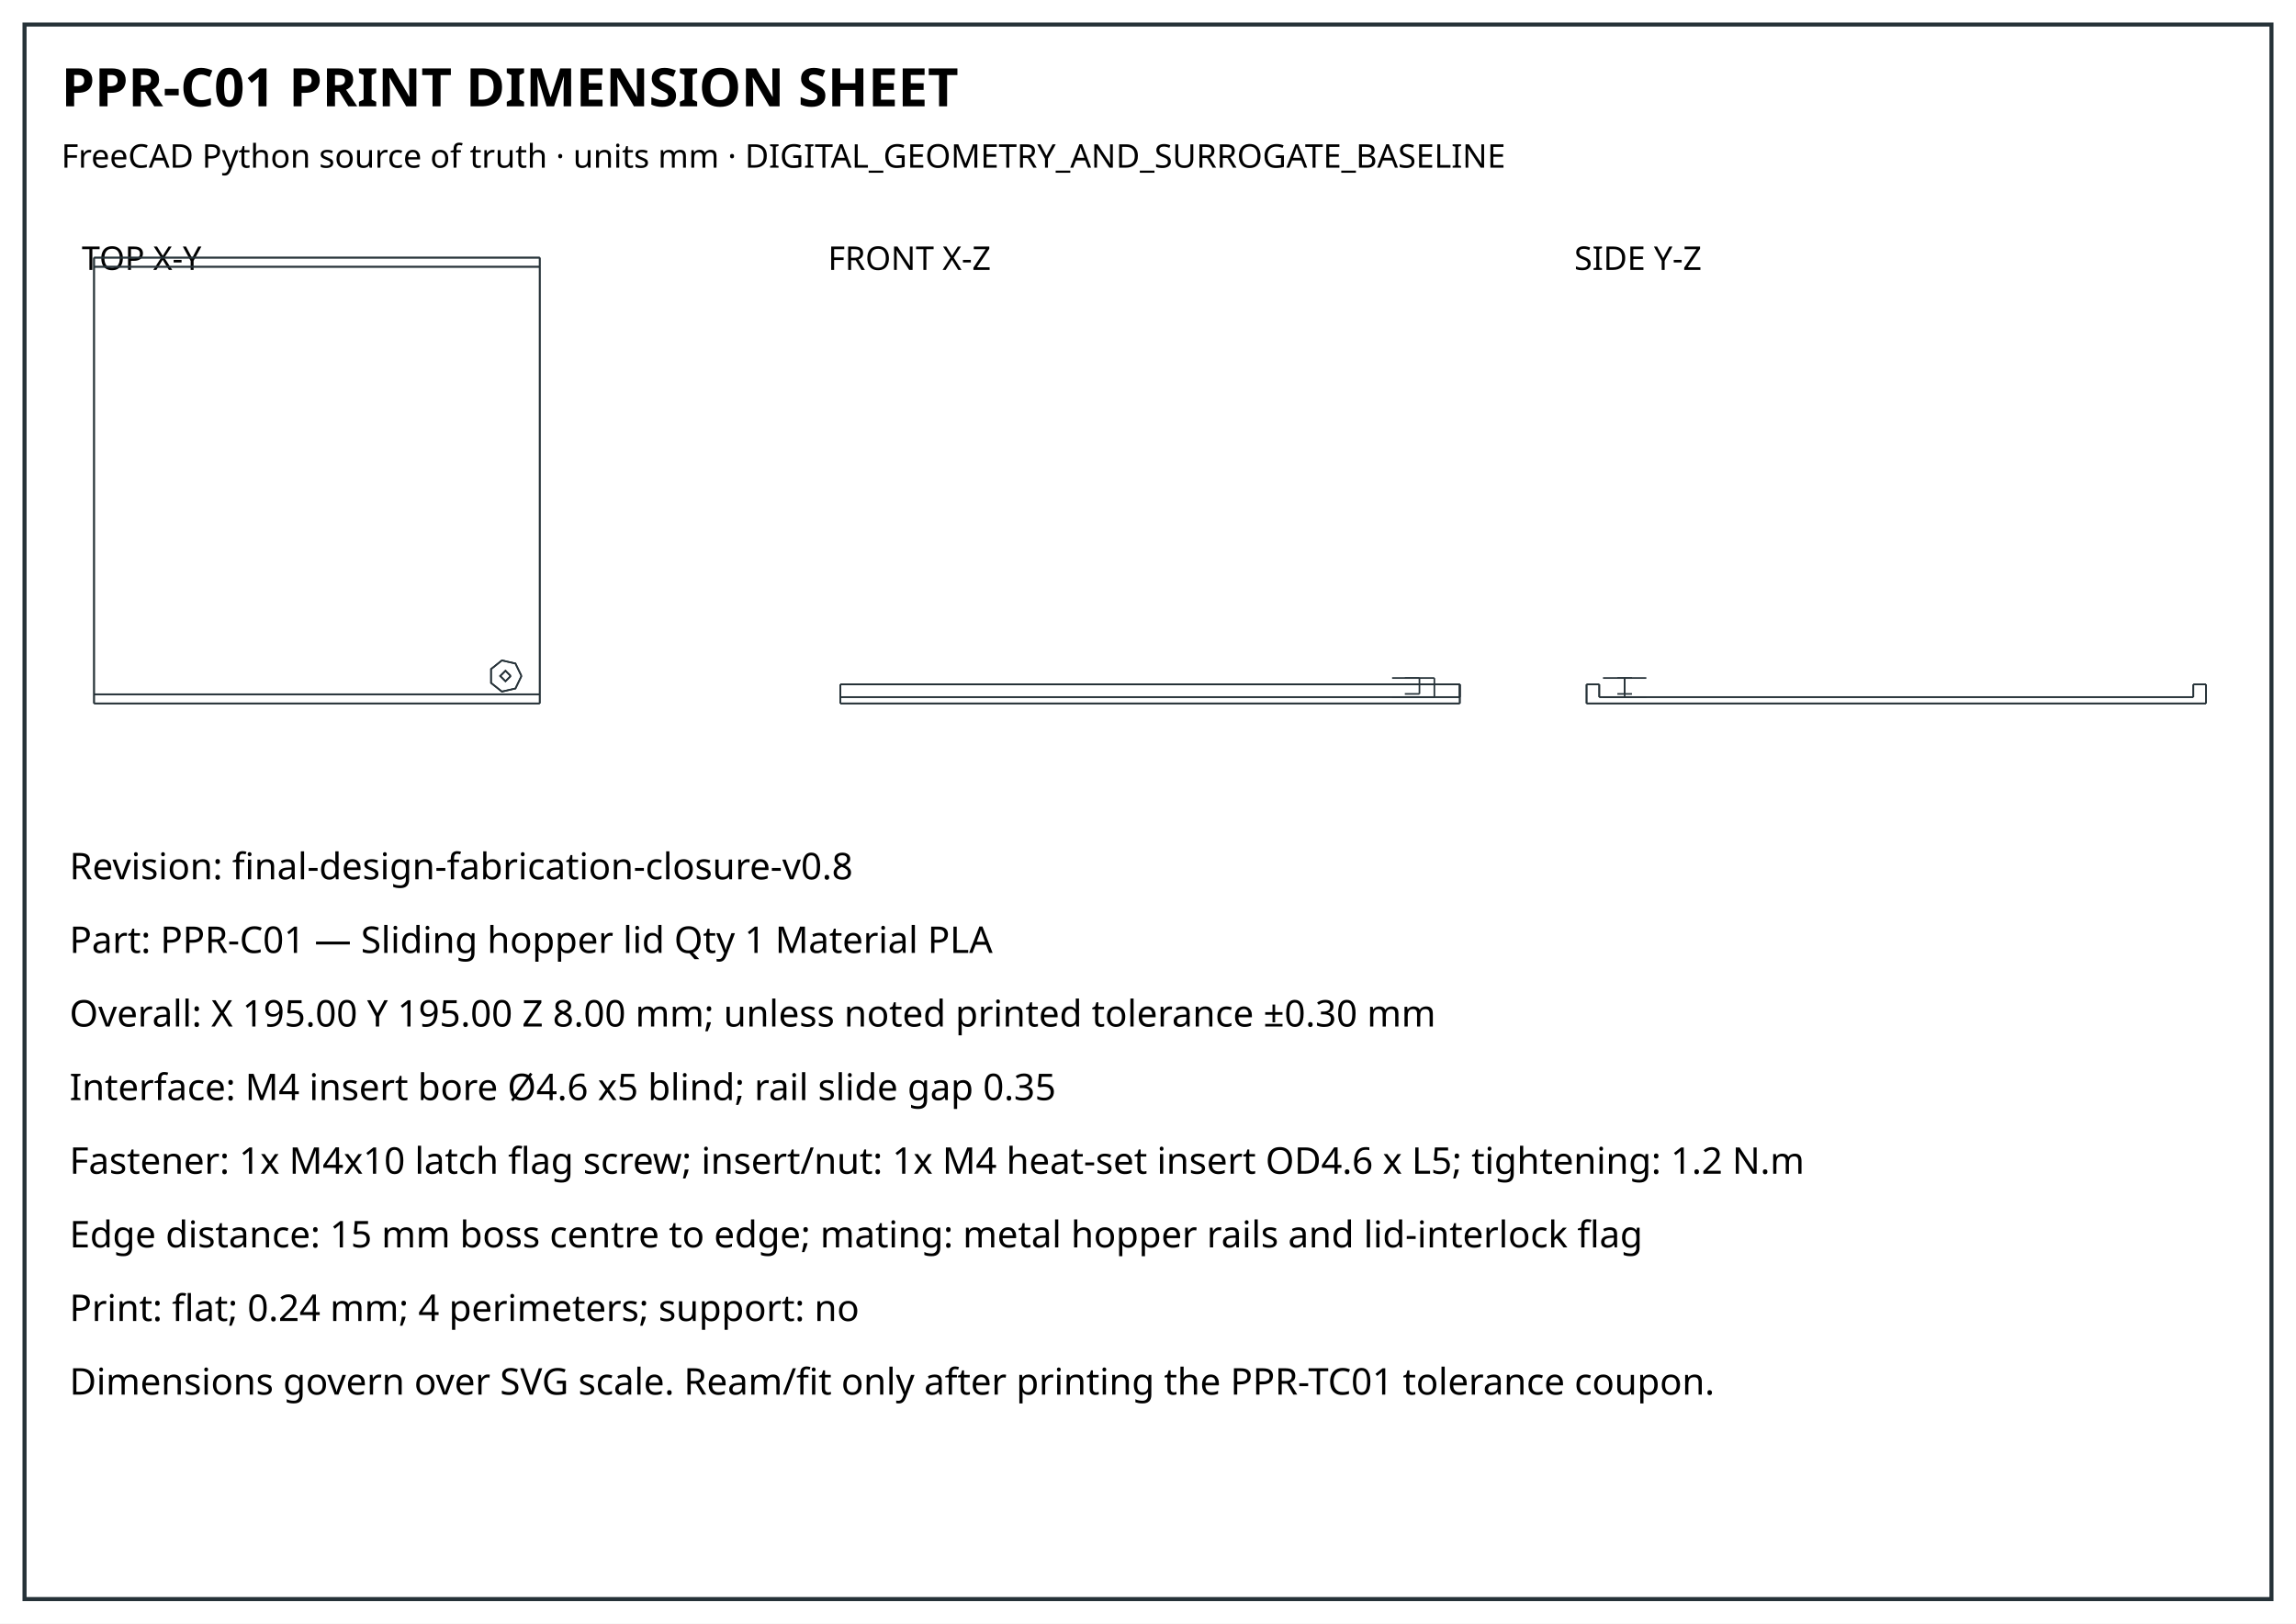
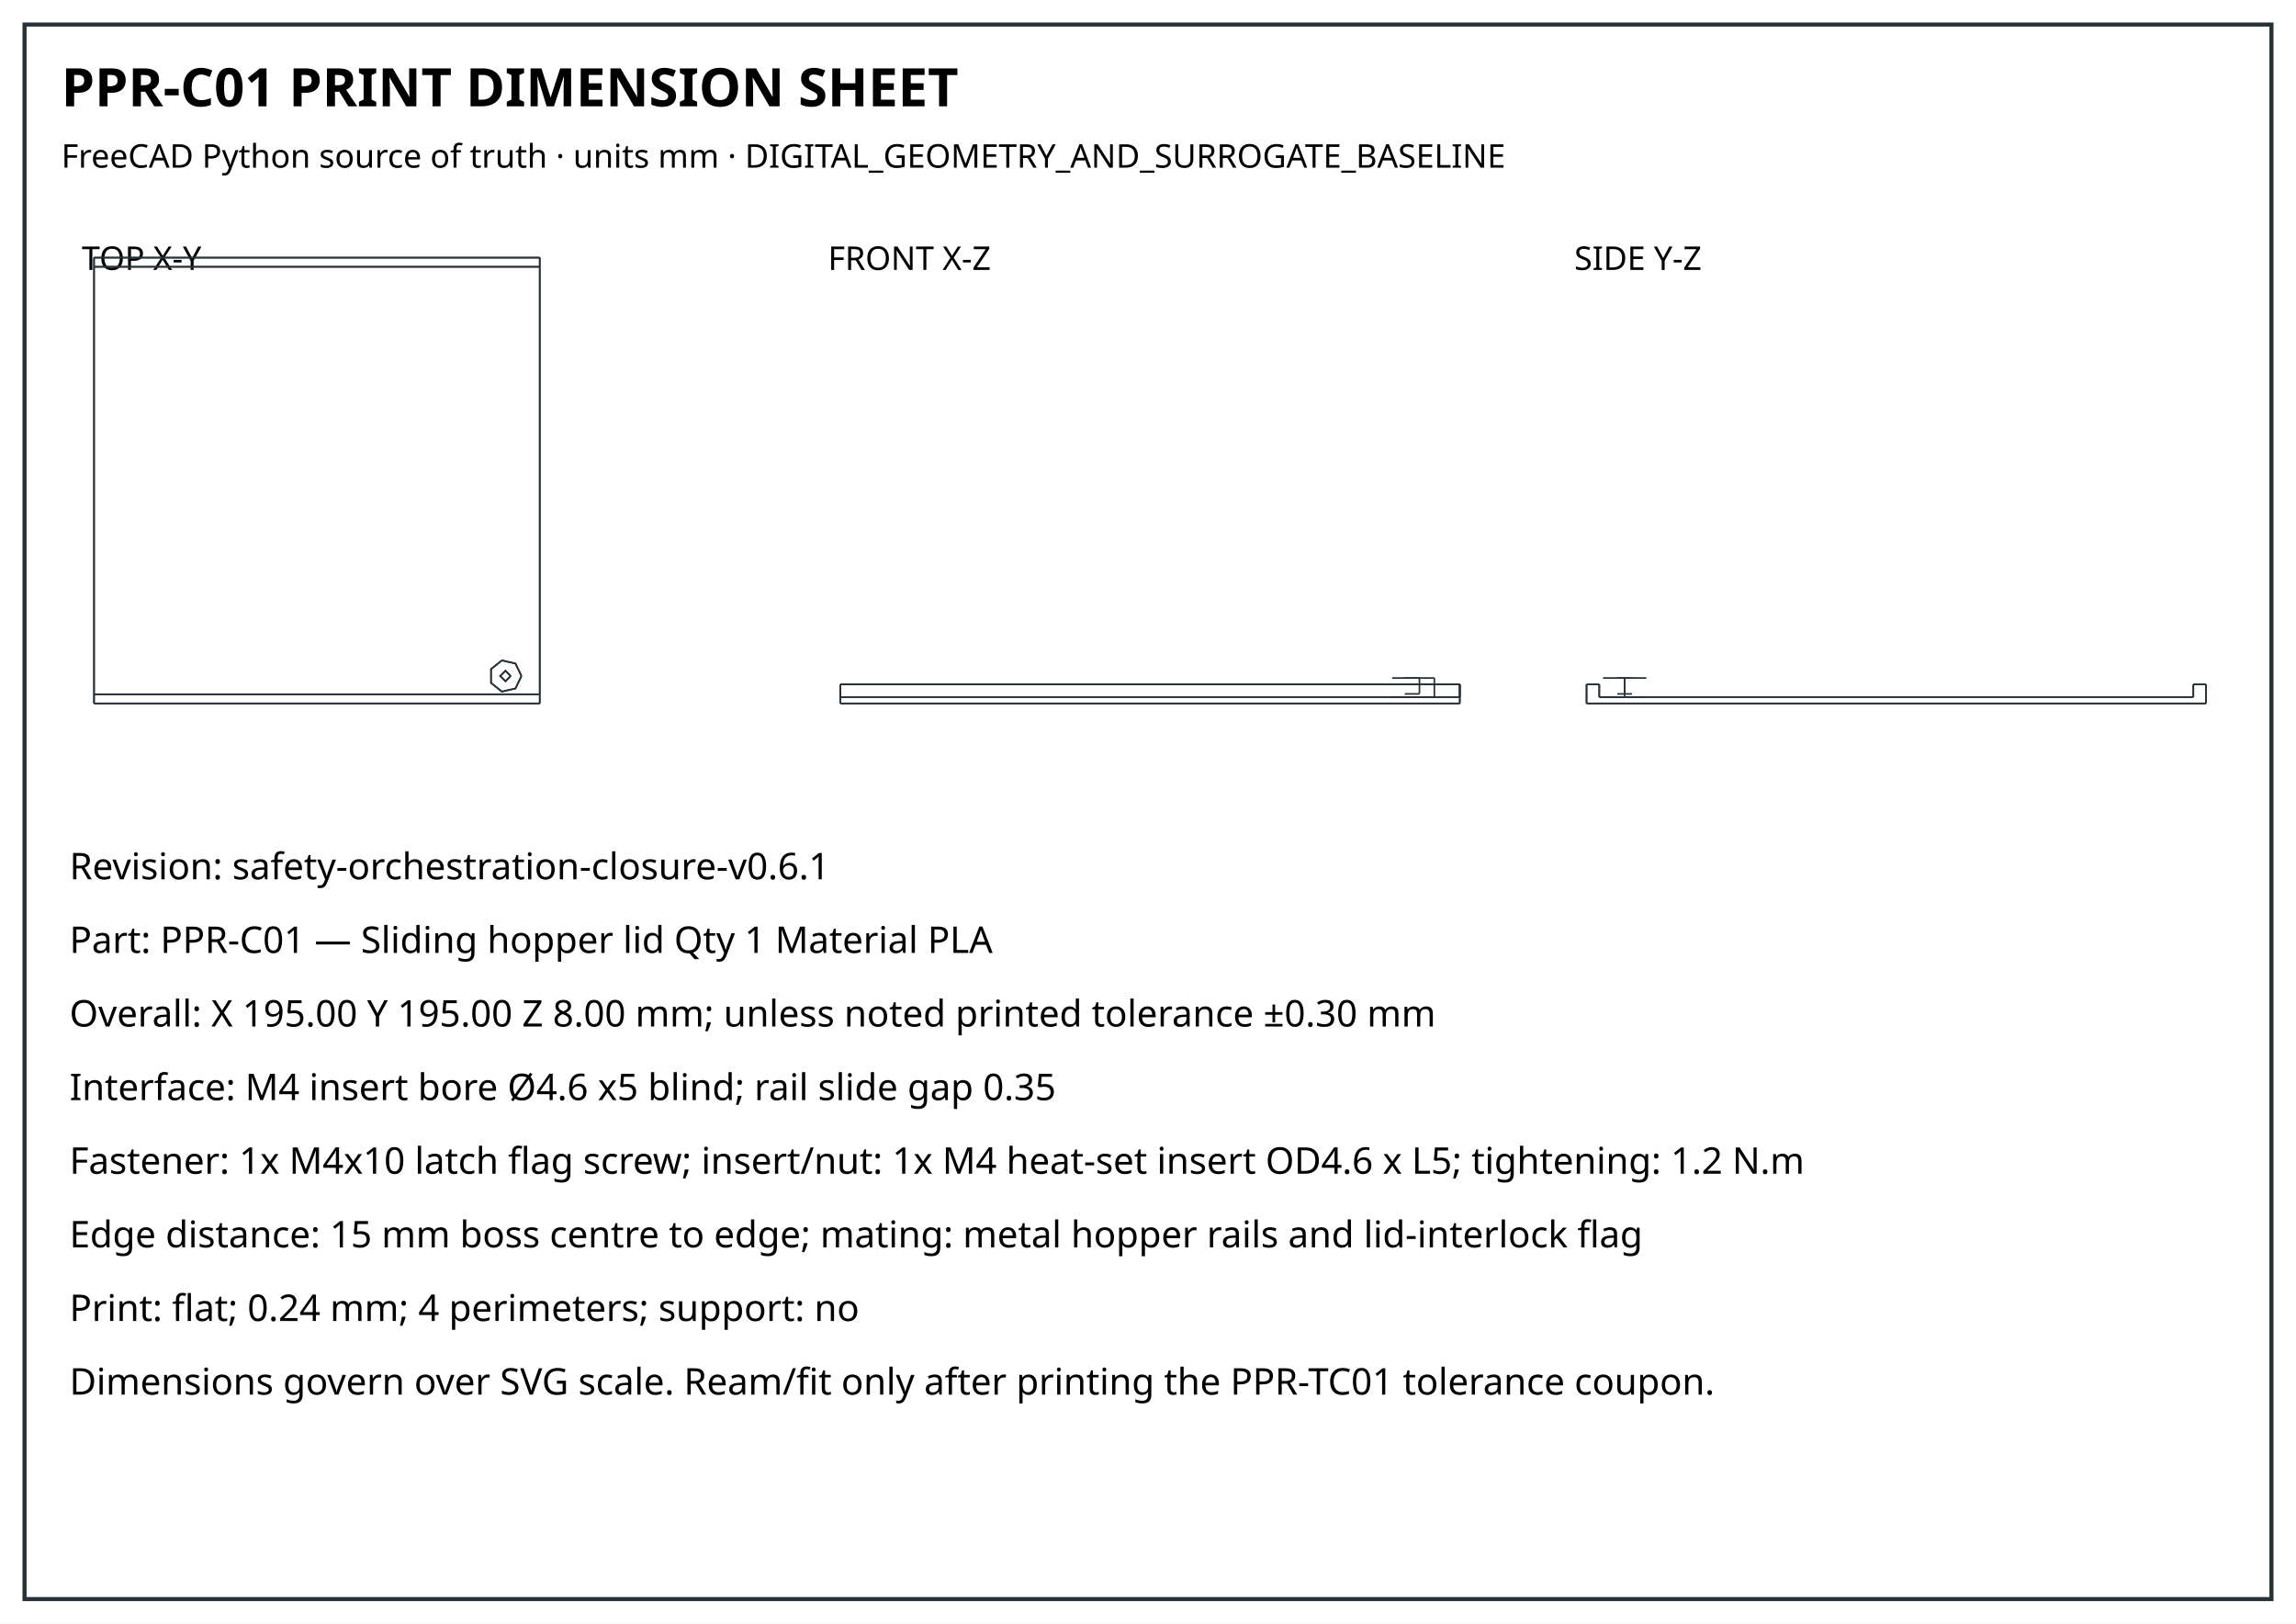
<svg xmlns="http://www.w3.org/2000/svg" width="1123" height="794" viewBox="0 0 1123 794">
  <rect width="1123" height="794" fill="white" />
  <rect x="12" y="12" width="1099" height="770" fill="none" stroke="#263238" stroke-width="2" />
  <text x="30" y="52" font-size="26" font-family="sans-serif" font-weight="bold">PPR-C01 PRINT DIMENSION SHEET</text>
  <text x="30" y="82" font-size="16" font-family="sans-serif">FreeCAD Python source of truth · units mm · DIGITAL_GEOMETRY_AND_SURROGATE_BASELINE</text>
  <g font-family="sans-serif">
    <text x="40" y="132" font-size="16">TOP X-Y</text>
    <polyline points="46.00,344.00 46.00,339.53" fill="none" stroke="#263238" stroke-width="0.8" />
    <polyline points="46.00,339.53 264.00,339.53" fill="none" stroke="#263238" stroke-width="0.8" />
    <polyline points="264.00,344.00 264.00,339.53" fill="none" stroke="#263238" stroke-width="0.8" />
    <polyline points="46.00,344.00 264.00,344.00" fill="none" stroke="#263238" stroke-width="0.8" />
    <polyline points="46.00,344.00 46.00,344.00" fill="none" stroke="#263238" stroke-width="0.8" />
    <polyline points="46.00,339.53 46.00,339.53" fill="none" stroke="#263238" stroke-width="0.8" />
    <polyline points="46.00,339.53 46.00,130.47" fill="none" stroke="#263238" stroke-width="0.8" />
    <polyline points="46.00,130.47 46.00,130.47" fill="none" stroke="#263238" stroke-width="0.8" />
    <polyline points="46.00,130.47 46.00,126.00" fill="none" stroke="#263238" stroke-width="0.8" />
    <polyline points="46.00,126.00 46.00,126.00" fill="none" stroke="#263238" stroke-width="0.8" />
    <polyline points="46.00,344.00 46.00,126.00" fill="none" stroke="#263238" stroke-width="0.8" />
    <polyline points="264.00,339.53 46.00,339.53" fill="none" stroke="#263238" stroke-width="0.8" />
    <polyline points="264.00,339.53 264.00,339.53" fill="none" stroke="#263238" stroke-width="0.8" />
    <polyline points="264.00,344.00 264.00,344.00" fill="none" stroke="#263238" stroke-width="0.8" />
    <polyline points="264.00,344.00 264.00,126.00" fill="none" stroke="#263238" stroke-width="0.8" />
    <polyline points="264.00,126.00 264.00,126.00" fill="none" stroke="#263238" stroke-width="0.8" />
    <polyline points="264.00,130.47 264.00,126.00" fill="none" stroke="#263238" stroke-width="0.8" />
    <polyline points="264.00,130.47 264.00,130.47" fill="none" stroke="#263238" stroke-width="0.8" />
    <polyline points="264.00,339.53 264.00,130.47" fill="none" stroke="#263238" stroke-width="0.8" />
    <polyline points="46.00,344.00 264.00,344.00" fill="none" stroke="#263238" stroke-width="0.8" />
    <polyline points="264.00,130.47 46.00,130.47" fill="none" stroke="#263238" stroke-width="0.8" />
    <polyline points="255.06,330.58 252.11,324.47 245.49,322.96 240.18,327.19 240.18,333.98 245.49,338.21 252.11,336.70 255.06,330.58" fill="none" stroke="#263238" stroke-width="0.8" />
    <polyline points="46.00,130.47 264.00,130.47" fill="none" stroke="#263238" stroke-width="0.8" />
    <polyline points="46.00,126.00 264.00,126.00" fill="none" stroke="#263238" stroke-width="0.8" />
    <polyline points="46.00,126.00 264.00,126.00" fill="none" stroke="#263238" stroke-width="0.8" />
    <polyline points="255.06,330.58 255.06,330.58" fill="none" stroke="#263238" stroke-width="0.8" />
    <polyline points="255.06,330.58 252.11,324.47 245.49,322.96 240.18,327.19 240.18,333.98 245.49,338.21 252.11,336.70 255.06,330.58" fill="none" stroke="#263238" stroke-width="0.8" />
    <polyline points="249.80,330.58 247.23,328.01 244.66,330.58 247.23,333.16 249.80,330.58" fill="none" stroke="#263238" stroke-width="0.8" />
    <polyline points="249.80,330.58 249.80,330.58" fill="none" stroke="#263238" stroke-width="0.8" />
    <polyline points="249.80,330.58 247.23,328.01 244.66,330.58 247.23,333.16 249.80,330.58" fill="none" stroke="#263238" stroke-width="0.8" />
    <text x="405" y="132" font-size="16">FRONT X-Z</text>
    <polyline points="411.00,334.68 411.00,334.68" fill="none" stroke="#263238" stroke-width="0.8" />
    <polyline points="411.00,334.68 714.00,334.68" fill="none" stroke="#263238" stroke-width="0.8" />
    <polyline points="714.00,334.68 714.00,334.68" fill="none" stroke="#263238" stroke-width="0.8" />
    <polyline points="411.00,334.68 714.00,334.68" fill="none" stroke="#263238" stroke-width="0.8" />
    <polyline points="411.00,344.00 411.00,334.68" fill="none" stroke="#263238" stroke-width="0.8" />
    <polyline points="411.00,340.89 411.00,334.68" fill="none" stroke="#263238" stroke-width="0.8" />
    <polyline points="411.00,340.89 411.00,340.89" fill="none" stroke="#263238" stroke-width="0.8" />
    <polyline points="411.00,340.89 411.00,334.68" fill="none" stroke="#263238" stroke-width="0.8" />
    <polyline points="411.00,334.68 411.00,334.68" fill="none" stroke="#263238" stroke-width="0.8" />
    <polyline points="411.00,344.00 411.00,334.68" fill="none" stroke="#263238" stroke-width="0.8" />
    <polyline points="411.00,344.00 411.00,344.00" fill="none" stroke="#263238" stroke-width="0.8" />
    <polyline points="714.00,340.89 411.00,340.89" fill="none" stroke="#263238" stroke-width="0.8" />
    <polyline points="714.00,340.89 714.00,334.68" fill="none" stroke="#263238" stroke-width="0.8" />
    <polyline points="714.00,344.00 714.00,334.68" fill="none" stroke="#263238" stroke-width="0.8" />
    <polyline points="714.00,344.00 714.00,344.00" fill="none" stroke="#263238" stroke-width="0.8" />
    <polyline points="714.00,344.00 714.00,334.68" fill="none" stroke="#263238" stroke-width="0.8" />
    <polyline points="714.00,334.68 714.00,334.68" fill="none" stroke="#263238" stroke-width="0.8" />
    <polyline points="714.00,340.89 714.00,334.68" fill="none" stroke="#263238" stroke-width="0.8" />
    <polyline points="714.00,340.89 714.00,340.89" fill="none" stroke="#263238" stroke-width="0.8" />
    <polyline points="411.00,344.00 714.00,344.00" fill="none" stroke="#263238" stroke-width="0.8" />
    <polyline points="714.00,340.89 411.00,340.89" fill="none" stroke="#263238" stroke-width="0.8" />
    <polyline points="701.57,340.89 697.47,340.89 688.27,340.89 680.89,340.89 680.89,340.89 688.27,340.89 697.47,340.89 701.57,340.89" fill="none" stroke="#263238" stroke-width="0.8" />
    <polyline points="411.00,334.68 714.00,334.68" fill="none" stroke="#263238" stroke-width="0.8" />
    <polyline points="411.00,334.68 714.00,334.68" fill="none" stroke="#263238" stroke-width="0.8" />
    <polyline points="411.00,344.00 714.00,344.00" fill="none" stroke="#263238" stroke-width="0.8" />
    <polyline points="701.57,340.89 701.57,331.57" fill="none" stroke="#263238" stroke-width="0.8" />
    <polyline points="701.57,331.57 697.47,331.57 688.27,331.57 680.89,331.57 680.89,331.57 688.27,331.57 697.47,331.57 701.57,331.57" fill="none" stroke="#263238" stroke-width="0.8" />
    <polyline points="694.27,331.57 690.69,331.57 687.12,331.57 690.69,331.57 694.27,331.57" fill="none" stroke="#263238" stroke-width="0.8" />
    <polyline points="694.27,339.34 694.27,331.57" fill="none" stroke="#263238" stroke-width="0.8" />
    <polyline points="694.27,339.34 690.69,339.34 687.12,339.34 690.69,339.34 694.27,339.34" fill="none" stroke="#263238" stroke-width="0.8" />
    <text x="770" y="132" font-size="16">SIDE Y-Z</text>
    <polyline points="776.00,334.68 782.22,334.68" fill="none" stroke="#263238" stroke-width="0.8" />
    <polyline points="782.22,334.68 782.22,334.68" fill="none" stroke="#263238" stroke-width="0.8" />
    <polyline points="776.00,334.68 782.22,334.68" fill="none" stroke="#263238" stroke-width="0.8" />
    <polyline points="776.00,334.68 776.00,334.68" fill="none" stroke="#263238" stroke-width="0.8" />
    <polyline points="776.00,344.00 776.00,334.68" fill="none" stroke="#263238" stroke-width="0.8" />
    <polyline points="782.22,340.89 782.22,334.68" fill="none" stroke="#263238" stroke-width="0.8" />
    <polyline points="782.22,340.89 1072.78,340.89" fill="none" stroke="#263238" stroke-width="0.8" />
    <polyline points="1072.78,340.89 1072.78,334.68" fill="none" stroke="#263238" stroke-width="0.8" />
    <polyline points="1072.78,334.68 1079.00,334.68" fill="none" stroke="#263238" stroke-width="0.8" />
    <polyline points="1079.00,344.00 1079.00,334.68" fill="none" stroke="#263238" stroke-width="0.8" />
    <polyline points="776.00,344.00 1079.00,344.00" fill="none" stroke="#263238" stroke-width="0.8" />
    <polyline points="782.22,340.89 782.22,340.89" fill="none" stroke="#263238" stroke-width="0.8" />
    <polyline points="782.22,340.89 782.22,334.68" fill="none" stroke="#263238" stroke-width="0.8" />
    <polyline points="776.00,344.00 776.00,334.68" fill="none" stroke="#263238" stroke-width="0.8" />
    <polyline points="776.00,344.00 1079.00,344.00" fill="none" stroke="#263238" stroke-width="0.8" />
    <polyline points="1079.00,344.00 1079.00,334.68" fill="none" stroke="#263238" stroke-width="0.8" />
    <polyline points="1072.78,334.68 1079.00,334.68" fill="none" stroke="#263238" stroke-width="0.8" />
    <polyline points="1072.78,340.89 1072.78,334.68" fill="none" stroke="#263238" stroke-width="0.8" />
    <polyline points="782.22,340.89 1072.78,340.89" fill="none" stroke="#263238" stroke-width="0.8" />
    <polyline points="776.00,344.00 776.00,344.00" fill="none" stroke="#263238" stroke-width="0.8" />
    <polyline points="1072.78,340.89 1072.78,340.89" fill="none" stroke="#263238" stroke-width="0.8" />
    <polyline points="794.65,340.89 803.15,340.89 805.25,340.89 799.37,340.89 789.93,340.89 784.04,340.89 786.14,340.89 794.65,340.89" fill="none" stroke="#263238" stroke-width="0.8" />
    <polyline points="1072.78,334.68 1072.78,334.68" fill="none" stroke="#263238" stroke-width="0.8" />
    <polyline points="1079.00,334.68 1079.00,334.68" fill="none" stroke="#263238" stroke-width="0.8" />
    <polyline points="1079.00,344.00 1079.00,344.00" fill="none" stroke="#263238" stroke-width="0.8" />
    <polyline points="794.65,340.89 794.65,331.57" fill="none" stroke="#263238" stroke-width="0.8" />
    <polyline points="794.65,331.57 803.15,331.57 805.25,331.57 799.37,331.57 789.93,331.57 784.04,331.57 786.14,331.57 794.65,331.57" fill="none" stroke="#263238" stroke-width="0.8" />
    <polyline points="794.65,331.57 798.22,331.57 794.65,331.57 791.07,331.57 794.65,331.57" fill="none" stroke="#263238" stroke-width="0.8" />
    <polyline points="794.65,339.34 794.65,331.57" fill="none" stroke="#263238" stroke-width="0.8" />
    <polyline points="794.65,339.34 798.22,339.34 794.65,339.34 791.07,339.34 794.65,339.34" fill="none" stroke="#263238" stroke-width="0.8" />
-     <text x="34" y="430" font-size="18">Revision: final-design-fabrication-closure-v0.8</text>
+     <text x="34" y="430" font-size="18">Revision: safety-orchestration-closure-v0.6.1</text>
    <text x="34" y="466" font-size="18">Part: PPR-C01 — Sliding hopper lid  Qty 1  Material PLA</text>
    <text x="34" y="502" font-size="18">Overall: X 195.00  Y 195.00  Z 8.00 mm; unless noted printed tolerance ±0.30 mm</text>
    <text x="34" y="538" font-size="18">Interface: M4 insert bore Ø4.6 x5 blind; rail slide gap 0.35</text>
    <text x="34" y="574" font-size="18">Fastener: 1x M4x10 latch flag screw; insert/nut: 1x M4 heat-set insert OD4.6 x L5; tightening: 1.2 N.m</text>
    <text x="34" y="610" font-size="18">Edge distance: 15 mm boss centre to edge; mating: metal hopper rails and lid-interlock flag</text>
    <text x="34" y="646" font-size="18">Print: flat; 0.24 mm; 4 perimeters; support: no</text>
    <text x="34" y="682" font-size="18">Dimensions govern over SVG scale. Ream/fit only after printing the PPR-TC01 tolerance coupon.</text>
  </g>
</svg>
